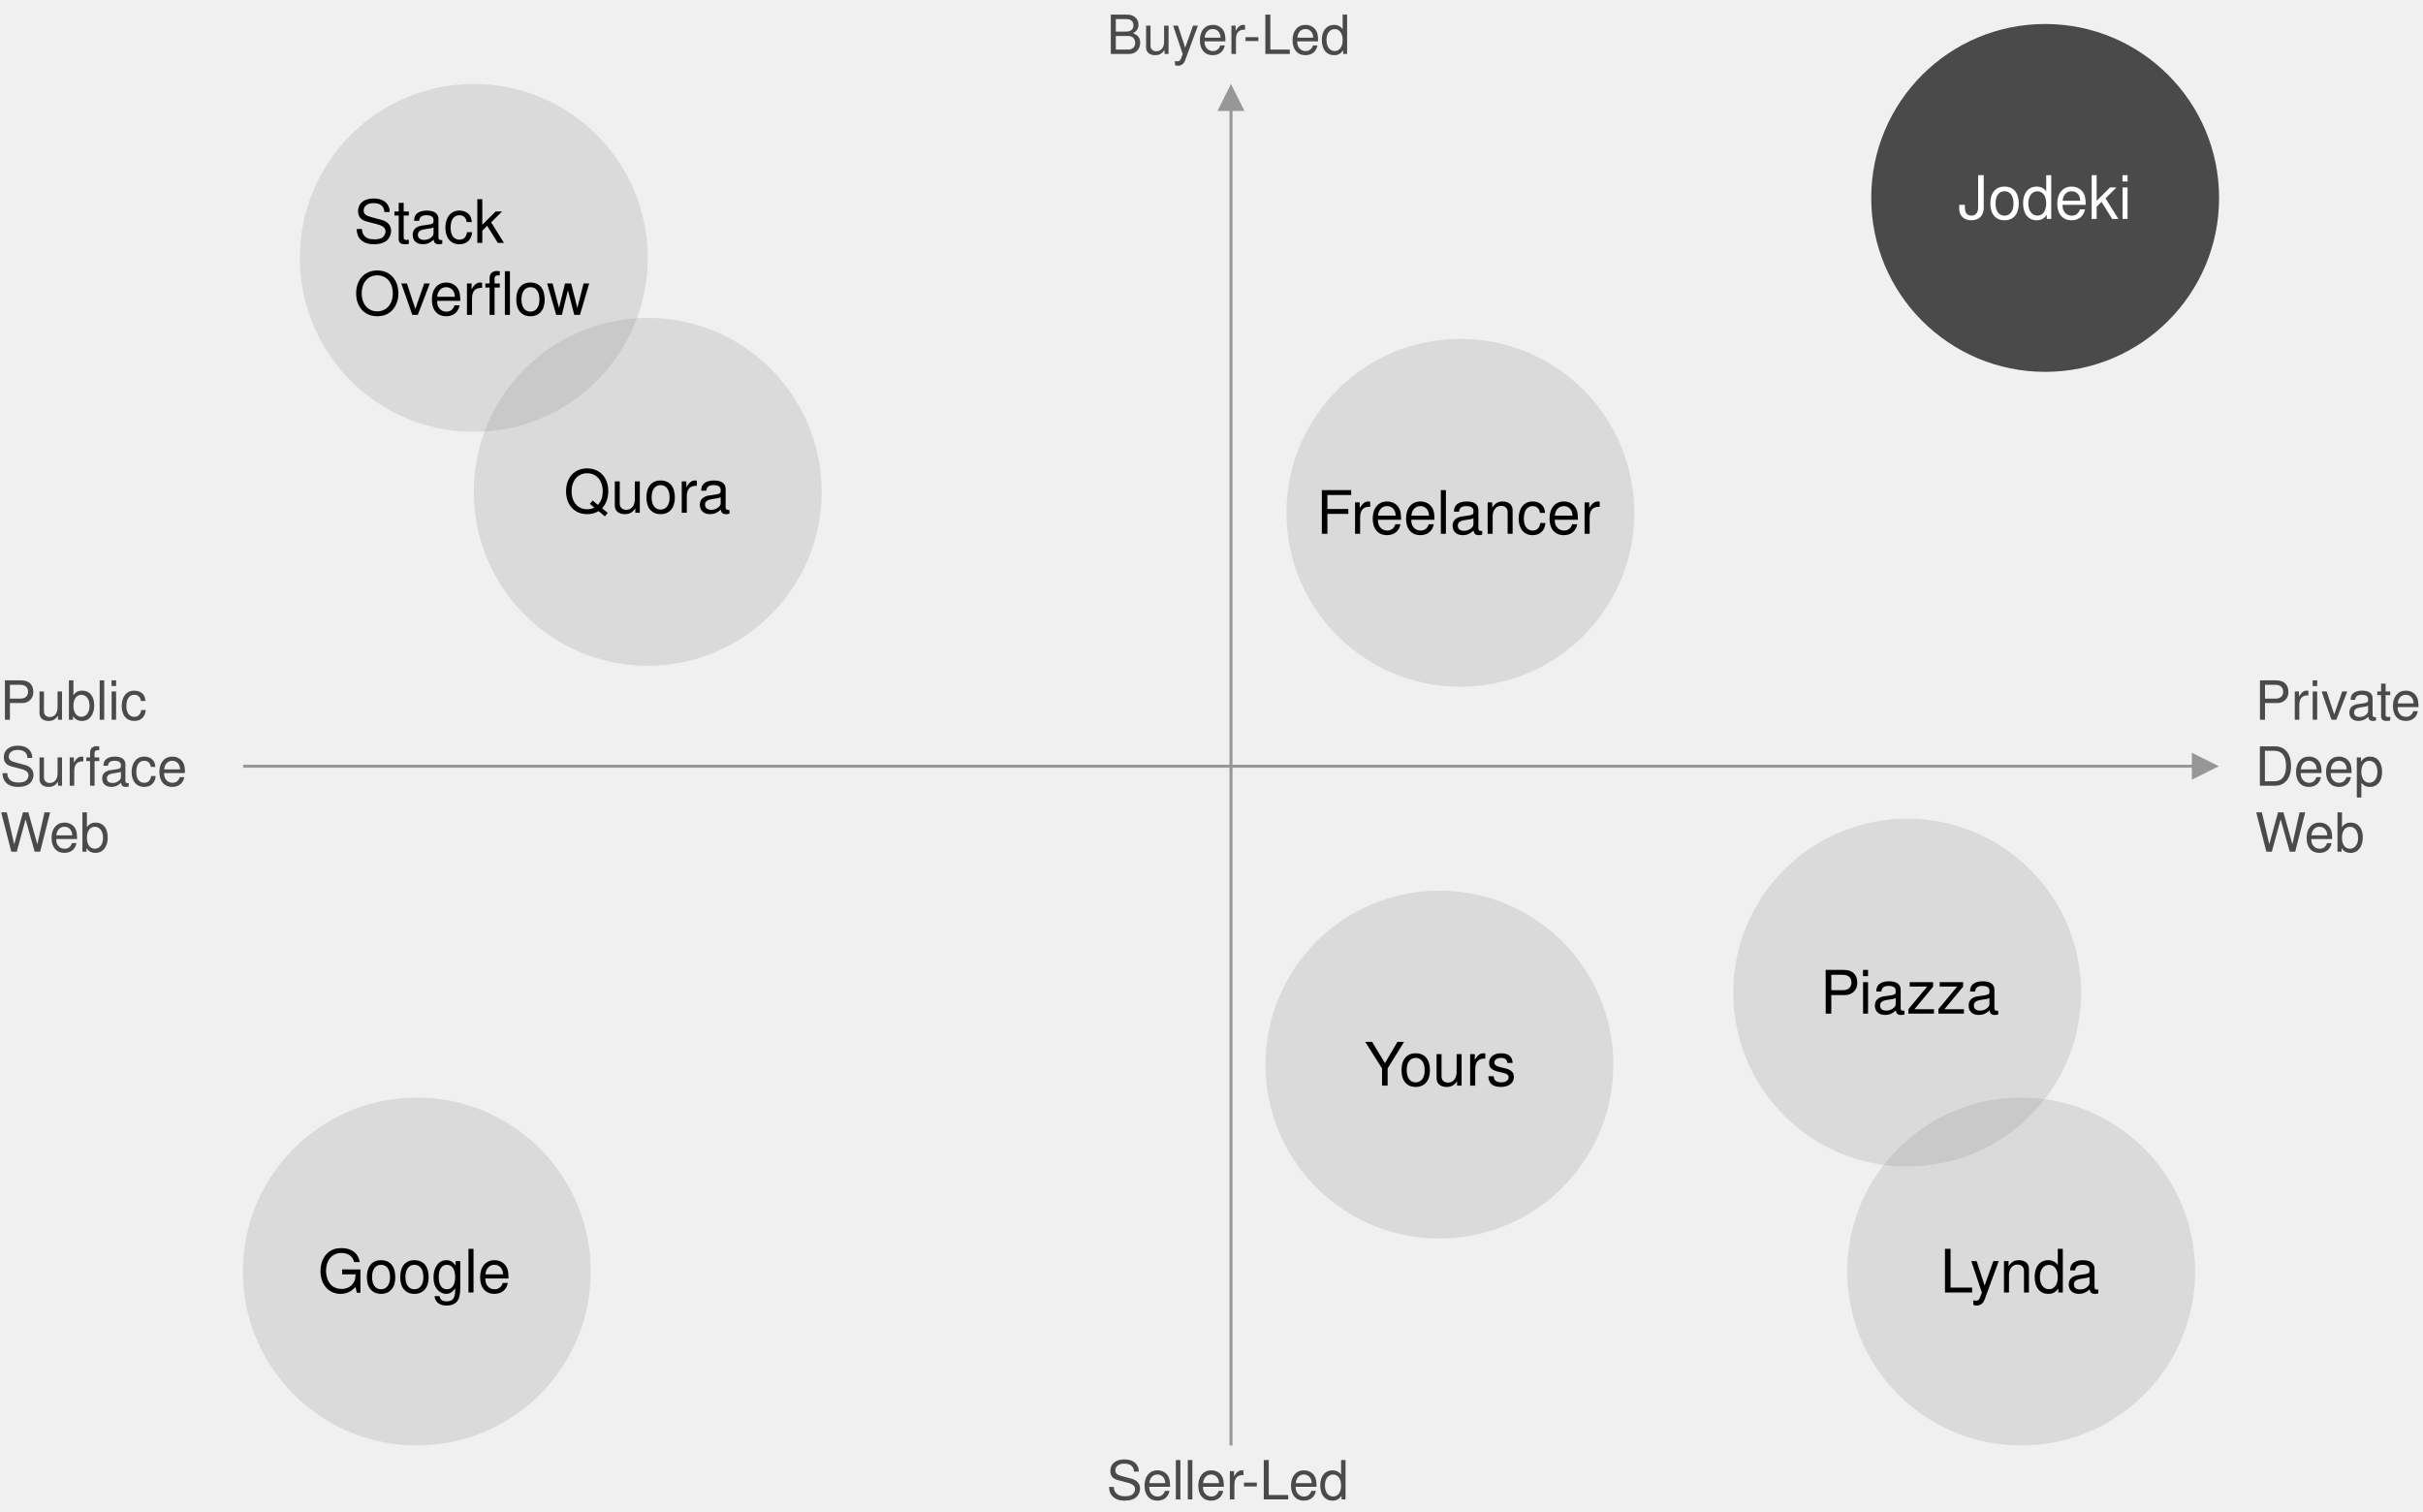
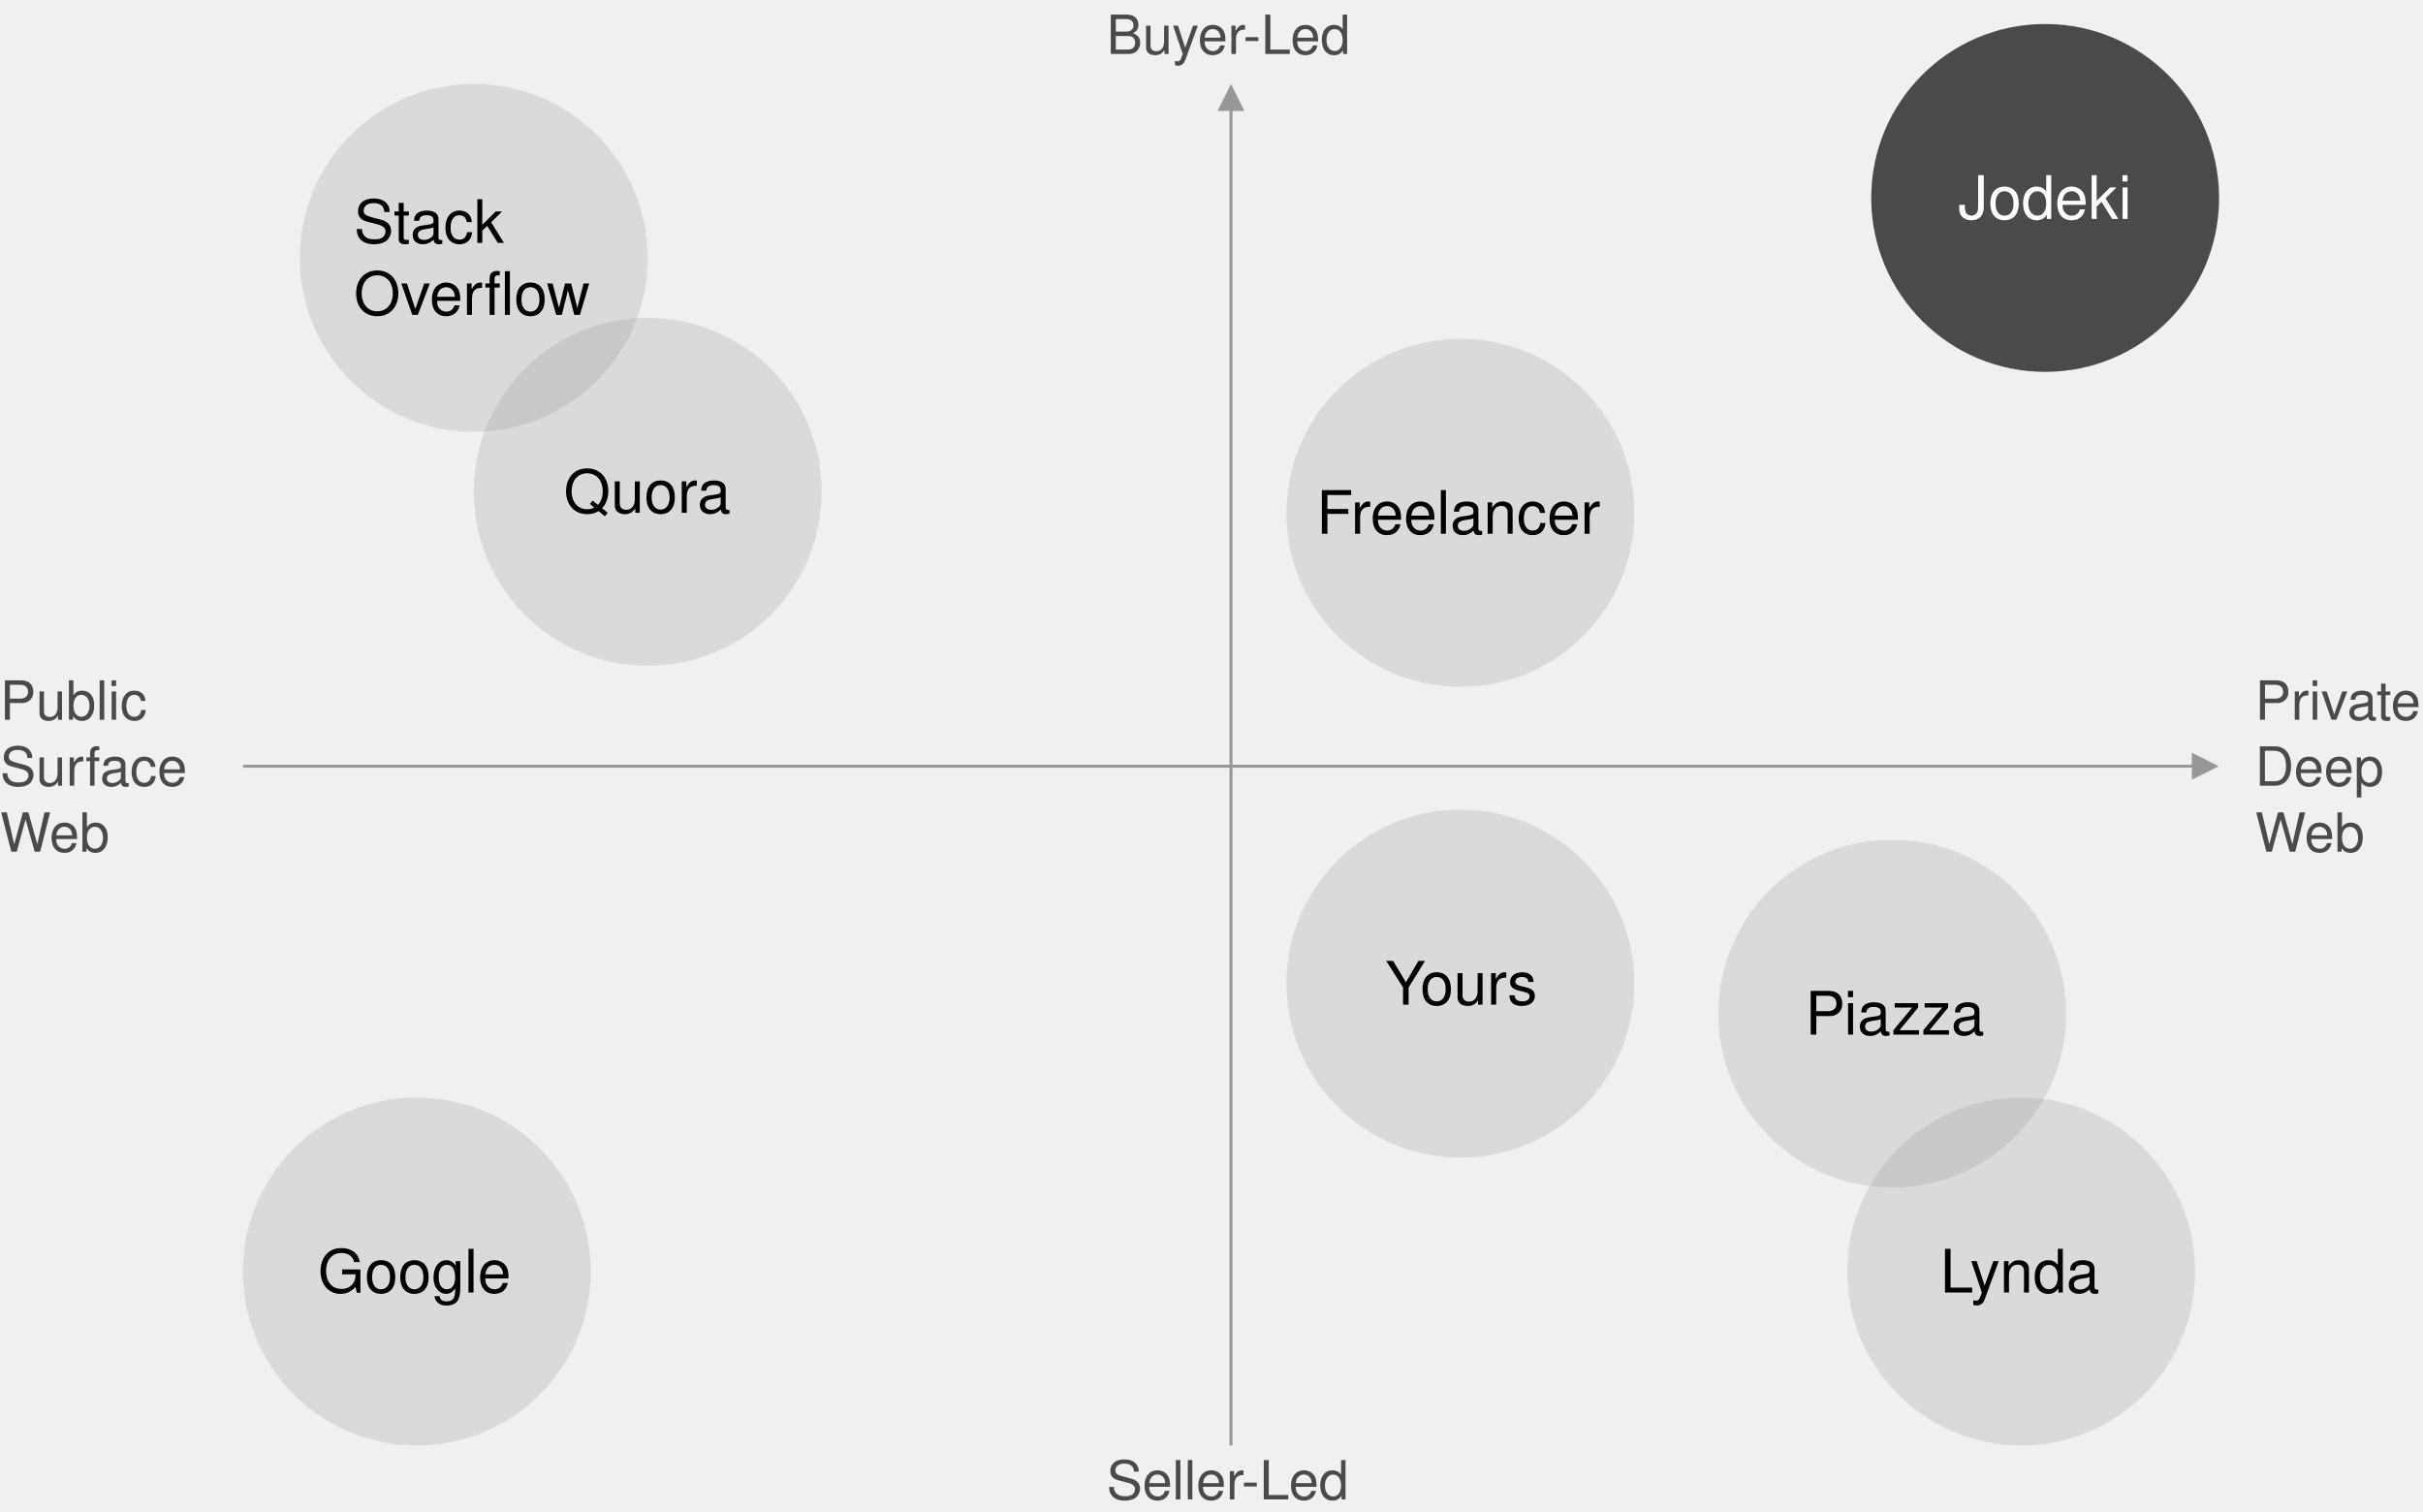
<svg xmlns="http://www.w3.org/2000/svg" width="808px" height="504px" viewBox="0 0 808 504" version="1.1">
  <defs />
  <g id="Page-1" stroke="none" stroke-width="1" fill="none" fill-rule="evenodd">
    <g id="Group" transform="translate(81, 28)" fill="#979797" fill-rule="nonzero">
      <path id="Line" d="M658.917,227.5 L649.917,223 L649.917,232 L658.917,227.5 Z M0.583,228 L650.417,228 L650.917,228 L650.917,227 L650.417,227 L0.583,227 L0.083,227 L0.083,228 L0.583,228 Z" />
      <path id="Line-2" d="M329.5,0 L325,9 L334,9 L329.5,0 Z M330,453.5 L330,8.5 L330,8 L329,8 L329,8.5 L329,453.5 L329,454 L330,454 L330,453.5 Z" />
    </g>
    <g id="Group-2" transform="translate(81, 366)">
      <circle id="Oval" fill-opacity="0.25" fill="#9B9B9B" fill-rule="nonzero" cx="58" cy="58" r="58" />
      <text id="Google" font-family="Helvetica-Light, Helvetica" font-size="20" font-weight="300" fill="#000000">
        <tspan x="25" y="65">Google</tspan>
      </text>
    </g>
    <g id="Group-2-Copy" transform="translate(158, 106)">
      <circle id="Oval" fill-opacity="0.25" fill="#9B9B9B" fill-rule="nonzero" cx="58" cy="58" r="58" />
      <text id="Quora" font-family="Helvetica-Light, Helvetica" font-size="20" font-weight="300" fill="#000000">
        <tspan x="30" y="65">Quora</tspan>
      </text>
    </g>
    <g id="Group-2-Copy" transform="translate(429, 113)">
      <circle id="Oval" fill-opacity="0.25" fill="#9B9B9B" fill-rule="nonzero" cx="58" cy="58" r="58" />
      <text id="Freelancer" font-family="Helvetica-Light, Helvetica" font-size="20" font-weight="300" fill="#000000">
        <tspan x="10" y="65">Freelancer</tspan>
      </text>
    </g>
    <g id="Group-2-Copy" transform="translate(624, 8)">
      <circle id="Oval" fill="#4A4A4A" fill-rule="nonzero" cx="58" cy="58" r="58" />
      <text id="Jodeki" font-family="Helvetica-Light, Helvetica" font-size="20" font-weight="300" fill="#FFFFFF">
        <tspan x="29" y="65">Jodeki</tspan>
      </text>
    </g>
    <g id="Group-2" transform="translate(100, 28)">
      <circle id="Oval" fill-opacity="0.25" fill="#9B9B9B" fill-rule="nonzero" cx="58" cy="58" r="58" />
      <text id="Stack-Overflow" font-family="Helvetica-Light, Helvetica" font-size="20" font-weight="300" fill="#000000">
        <tspan x="18" y="53">Stack</tspan>
        <tspan x="18" y="77">Overflow</tspan>
      </text>
    </g>
-     <g id="Group-2-Copy" transform="translate(422, 297)">
+     <g id="Group-2-Copy" transform="translate(429, 270)">
      <circle id="Oval" fill-opacity="0.25" fill="#9B9B9B" fill-rule="nonzero" cx="58" cy="58" r="58" />
      <text id="Yours" font-family="Helvetica-Light, Helvetica" font-size="20" font-weight="300" fill="#000000">
        <tspan x="33" y="65">Yours</tspan>
      </text>
    </g>
-     <g id="Group-2-Copy" transform="translate(578, 273)">
+     <g id="Group-2-Copy" transform="translate(573, 280)">
      <circle id="Oval" fill-opacity="0.25" fill="#9B9B9B" fill-rule="nonzero" cx="58" cy="58" r="58" />
      <text id="Piazza" font-family="Helvetica-Light, Helvetica" font-size="20" font-weight="300" fill="#000000">
        <tspan x="29" y="65">Piazza</tspan>
      </text>
    </g>
    <g id="Group-2-Copy" transform="translate(616, 366)">
      <circle id="Oval" fill-opacity="0.25" fill="#9B9B9B" fill-rule="nonzero" cx="58" cy="58" r="58" />
      <text id="Lynda" font-family="Helvetica-Light, Helvetica" font-size="20" font-weight="300" fill="#000000">
        <tspan x="31" y="65">Lynda</tspan>
      </text>
    </g>
    <text id="Buyer-Led" font-family="Helvetica-Light, Helvetica" font-size="18" font-weight="300" fill="#4A4A4A">
      <tspan x="369" y="18">Buyer-Led</tspan>
    </text>
    <text id="Seller-Led" font-family="Helvetica-Light, Helvetica" font-size="18" font-weight="300" fill="#4A4A4A">
      <tspan x="369" y="500">Seller-Led</tspan>
    </text>
    <text id="Public-Surface-Web" font-family="Helvetica-Light, Helvetica" font-size="18" font-weight="300" fill="#4A4A4A">
      <tspan x="0" y="240">Public</tspan>
      <tspan x="0" y="262">Surface</tspan>
      <tspan x="0" y="284">Web</tspan>
    </text>
    <text id="Private-Deep-Web" font-family="Helvetica-Light, Helvetica" font-size="18" font-weight="300" fill="#4A4A4A">
      <tspan x="752" y="240">Private</tspan>
      <tspan x="752" y="262">Deep</tspan>
      <tspan x="752" y="284">Web</tspan>
    </text>
  </g>
</svg>
